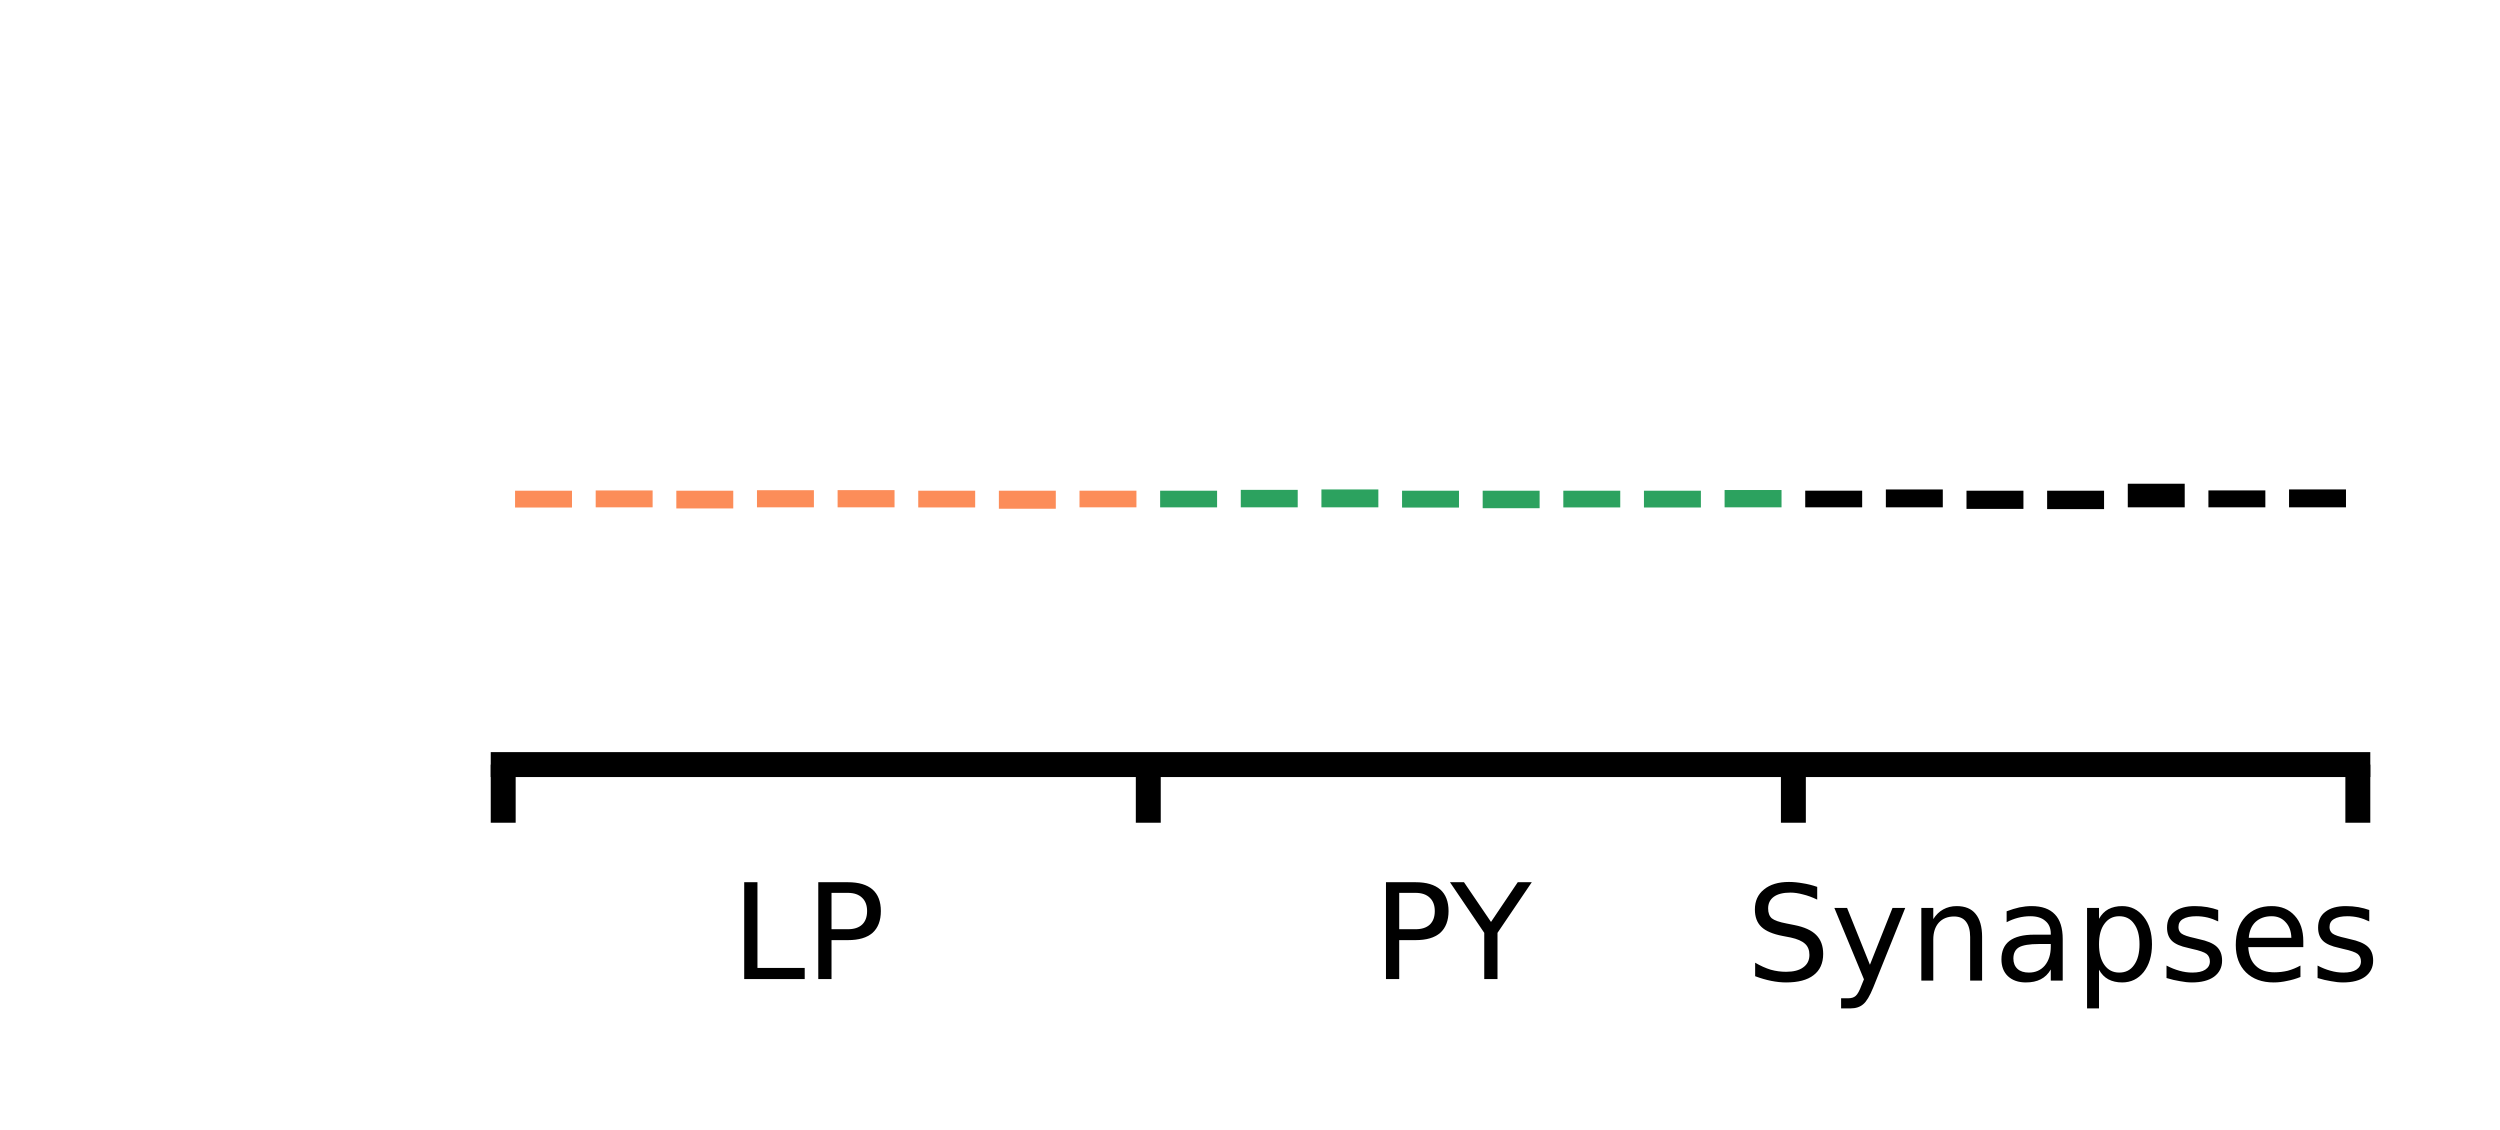
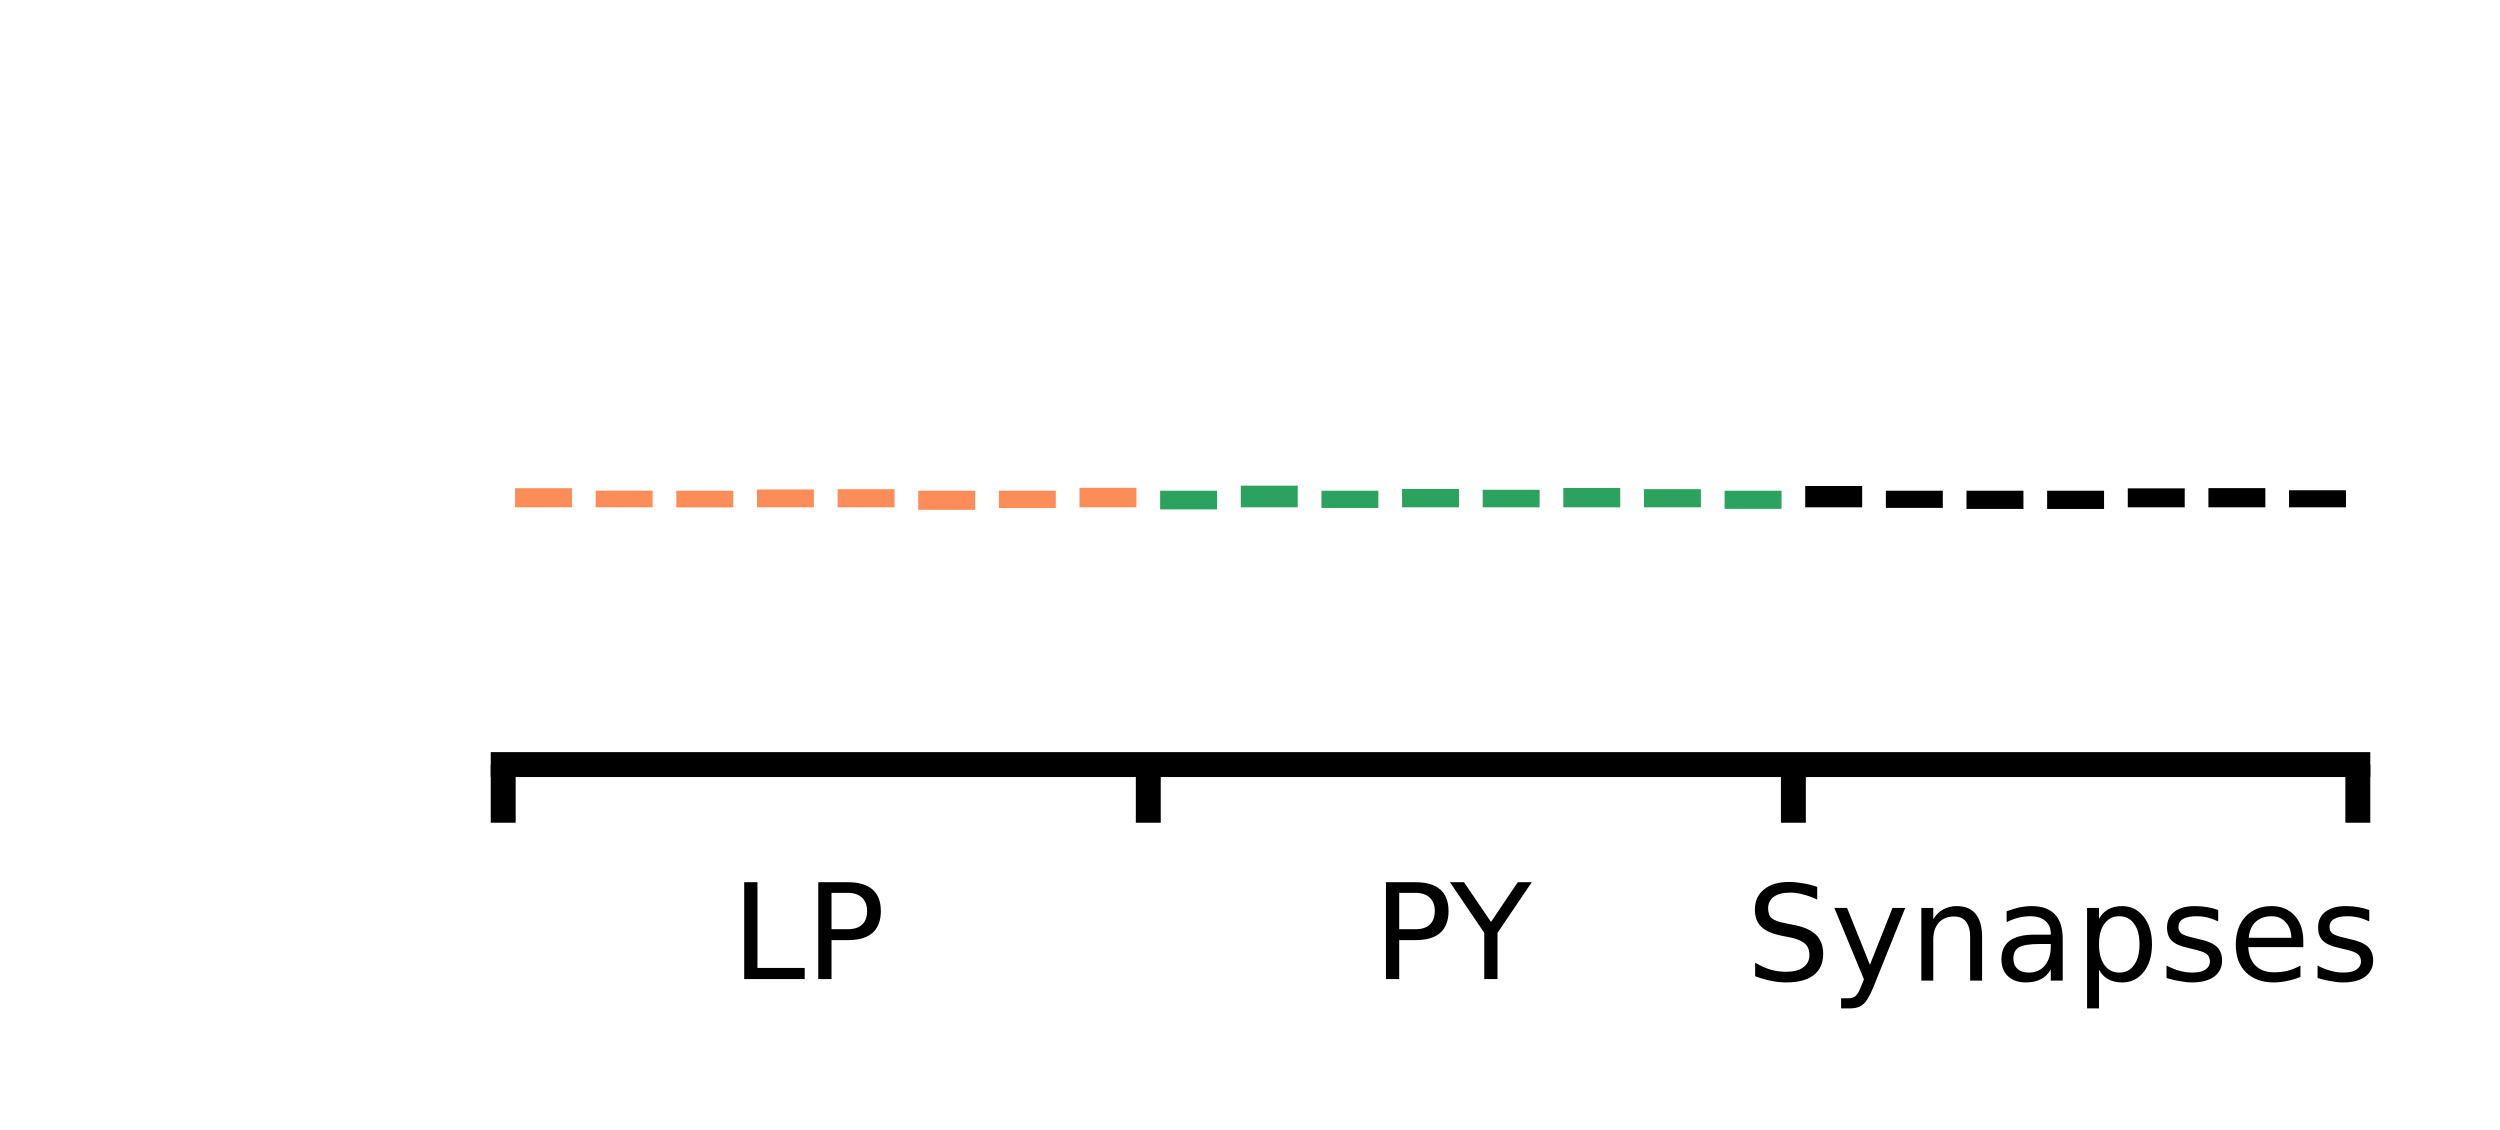
<svg xmlns="http://www.w3.org/2000/svg" xmlns:xlink="http://www.w3.org/1999/xlink" height="67.951pt" version="1.1" viewBox="0 0 150.435 67.951" width="150.435pt">
  <defs>
    <style type="text/css">*{stroke-linecap:butt;stroke-linejoin:round;}</style>
  </defs>
  <g id="figure_1">
    <g id="patch_1">
      <path d="M 0 67.951  L 150.435 67.951  L 150.435 -0  L 0 -0  z " style="fill:none;" />
    </g>
    <g id="axes_1">
      <g id="patch_2">
        <path d="M 30.28 46.008  L 141.88 46.008  L 141.88 7.2  L 30.28 7.2  z " style="fill:none;" />
      </g>
      <g id="patch_3">
-         <path clip-path="url(#p0fc332d21a)" d="M 31.493 30.028  L 33.919 30.028  L 33.919 30.04  L 31.493 30.04  z " style="fill:#fc8d59;stroke:#fc8d59;stroke-linejoin:miter;" />
+         <path clip-path="url(#p7f7b46dc98)" d="M 31.493 30.028  L 33.919 30.028  L 33.919 29.877  L 31.493 29.877  z " style="fill:#fc8d59;stroke:#fc8d59;stroke-linejoin:miter;" />
      </g>
      <g id="patch_4">
-         <path clip-path="url(#p0fc332d21a)" d="M 36.345 30.028  L 38.771 30.028  L 38.771 30.012  L 36.345 30.012  z " style="fill:#fc8d59;stroke:#fc8d59;stroke-linejoin:miter;" />
+         <path clip-path="url(#p7f7b46dc98)" d="M 36.345 30.028  L 38.771 30.028  L 38.771 30.021  L 36.345 30.021  z " style="fill:#fc8d59;stroke:#fc8d59;stroke-linejoin:miter;" />
      </g>
      <g id="patch_5">
-         <path clip-path="url(#p0fc332d21a)" d="M 41.197 30.028  L 43.623 30.028  L 43.623 30.095  L 41.197 30.095  z " style="fill:#fc8d59;stroke:#fc8d59;stroke-linejoin:miter;" />
+         <path clip-path="url(#p7f7b46dc98)" d="M 41.197 30.028  L 43.623 30.028  L 43.623 30.032  L 41.197 30.032  z " style="fill:#fc8d59;stroke:#fc8d59;stroke-linejoin:miter;" />
      </g>
      <g id="patch_6">
-         <path clip-path="url(#p0fc332d21a)" d="M 46.05 30.028  L 48.476 30.028  L 48.476 29.998  L 46.05 29.998  z " style="fill:#fc8d59;stroke:#fc8d59;stroke-linejoin:miter;" />
+         <path clip-path="url(#p7f7b46dc98)" d="M 46.05 30.028  L 48.476 30.028  L 48.476 29.952  L 46.05 29.952  z " style="fill:#fc8d59;stroke:#fc8d59;stroke-linejoin:miter;" />
      </g>
      <g id="patch_7">
-         <path clip-path="url(#p0fc332d21a)" d="M 50.902 30.028  L 53.328 30.028  L 53.328 29.993  L 50.902 29.993  z " style="fill:#fc8d59;stroke:#fc8d59;stroke-linejoin:miter;" />
+         <path clip-path="url(#p7f7b46dc98)" d="M 50.902 30.028  L 53.328 30.028  L 53.328 29.938  L 50.902 29.938  z " style="fill:#fc8d59;stroke:#fc8d59;stroke-linejoin:miter;" />
      </g>
      <g id="patch_8">
-         <path clip-path="url(#p0fc332d21a)" d="M 55.754 30.028  L 58.18 30.028  L 58.18 30.035  L 55.754 30.035  z " style="fill:#fc8d59;stroke:#fc8d59;stroke-linejoin:miter;" />
+         <path clip-path="url(#p7f7b46dc98)" d="M 55.754 30.028  L 58.18 30.028  L 58.18 30.177  L 55.754 30.177  z " style="fill:#fc8d59;stroke:#fc8d59;stroke-linejoin:miter;" />
      </g>
      <g id="patch_9">
-         <path clip-path="url(#p0fc332d21a)" d="M 60.606 30.028  L 63.032 30.028  L 63.032 30.113  L 60.606 30.113  z " style="fill:#fc8d59;stroke:#fc8d59;stroke-linejoin:miter;" />
+         <path clip-path="url(#p7f7b46dc98)" d="M 60.606 30.028  L 63.032 30.028  L 63.032 30.071  L 60.606 30.071  z " style="fill:#fc8d59;stroke:#fc8d59;stroke-linejoin:miter;" />
      </g>
      <g id="patch_10">
-         <path clip-path="url(#p0fc332d21a)" d="M 65.458 30.028  L 67.884 30.028  L 67.884 30.027  L 65.458 30.027  z " style="fill:#fc8d59;stroke:#fc8d59;stroke-linejoin:miter;" />
+         <path clip-path="url(#p7f7b46dc98)" d="M 65.458 30.028  L 67.884 30.028  L 67.884 29.856  L 65.458 29.856  z " style="fill:#fc8d59;stroke:#fc8d59;stroke-linejoin:miter;" />
      </g>
      <g id="patch_11">
-         <path clip-path="url(#p0fc332d21a)" d="M 70.31 30.028  L 72.737 30.028  L 72.737 30.03  L 70.31 30.03  z " style="fill:#2ca25f;stroke:#2ca25f;stroke-linejoin:miter;" />
+         <path clip-path="url(#p7f7b46dc98)" d="M 70.31 30.028  L 72.737 30.028  L 72.737 30.153  L 70.31 30.153  z " style="fill:#2ca25f;stroke:#2ca25f;stroke-linejoin:miter;" />
      </g>
      <g id="patch_12">
-         <path clip-path="url(#p0fc332d21a)" d="M 75.163 30.028  L 77.589 30.028  L 77.589 29.977  L 75.163 29.977  z " style="fill:#2ca25f;stroke:#2ca25f;stroke-linejoin:miter;" />
+         <path clip-path="url(#p7f7b46dc98)" d="M 75.163 30.028  L 77.589 30.028  L 77.589 29.725  L 75.163 29.725  z " style="fill:#2ca25f;stroke:#2ca25f;stroke-linejoin:miter;" />
      </g>
      <g id="patch_13">
-         <path clip-path="url(#p0fc332d21a)" d="M 80.015 30.028  L 82.441 30.028  L 82.441 29.952  L 80.015 29.952  z " style="fill:#2ca25f;stroke:#2ca25f;stroke-linejoin:miter;" />
+         <path clip-path="url(#p7f7b46dc98)" d="M 80.015 30.028  L 82.441 30.028  L 82.441 30.066  L 80.015 30.066  z " style="fill:#2ca25f;stroke:#2ca25f;stroke-linejoin:miter;" />
      </g>
      <g id="patch_14">
-         <path clip-path="url(#p0fc332d21a)" d="M 84.867 30.028  L 87.293 30.028  L 87.293 30.042  L 84.867 30.042  z " style="fill:#2ca25f;stroke:#2ca25f;stroke-linejoin:miter;" />
+         <path clip-path="url(#p7f7b46dc98)" d="M 84.867 30.028  L 87.293 30.028  L 87.293 29.924  L 84.867 29.924  z " style="fill:#2ca25f;stroke:#2ca25f;stroke-linejoin:miter;" />
      </g>
      <g id="patch_15">
-         <path clip-path="url(#p0fc332d21a)" d="M 89.719 30.028  L 92.145 30.028  L 92.145 30.081  L 89.719 30.081  z " style="fill:#2ca25f;stroke:#2ca25f;stroke-linejoin:miter;" />
+         <path clip-path="url(#p7f7b46dc98)" d="M 89.719 30.028  L 92.145 30.028  L 92.145 29.971  L 89.719 29.971  z " style="fill:#2ca25f;stroke:#2ca25f;stroke-linejoin:miter;" />
      </g>
      <g id="patch_16">
-         <path clip-path="url(#p0fc332d21a)" d="M 94.571 30.028  L 96.997 30.028  L 96.997 30.034  L 94.571 30.034  z " style="fill:#2ca25f;stroke:#2ca25f;stroke-linejoin:miter;" />
+         <path clip-path="url(#p7f7b46dc98)" d="M 94.571 30.028  L 96.997 30.028  L 96.997 29.866  L 94.571 29.866  z " style="fill:#2ca25f;stroke:#2ca25f;stroke-linejoin:miter;" />
      </g>
      <g id="patch_17">
-         <path clip-path="url(#p0fc332d21a)" d="M 99.423 30.028  L 101.85 30.028  L 101.85 30.038  L 99.423 30.038  z " style="fill:#2ca25f;stroke:#2ca25f;stroke-linejoin:miter;" />
+         <path clip-path="url(#p7f7b46dc98)" d="M 99.423 30.028  L 101.85 30.028  L 101.85 29.935  L 99.423 29.935  z " style="fill:#2ca25f;stroke:#2ca25f;stroke-linejoin:miter;" />
      </g>
      <g id="patch_18">
-         <path clip-path="url(#p0fc332d21a)" d="M 104.276 30.028  L 106.702 30.028  L 106.702 29.986  L 104.276 29.986  z " style="fill:#2ca25f;stroke:#2ca25f;stroke-linejoin:miter;" />
+         <path clip-path="url(#p7f7b46dc98)" d="M 104.276 30.028  L 106.702 30.028  L 106.702 30.12  L 104.276 30.12  z " style="fill:#2ca25f;stroke:#2ca25f;stroke-linejoin:miter;" />
      </g>
      <g id="patch_19">
-         <path clip-path="url(#p0fc332d21a)" d="M 109.128 30.028  L 111.554 30.028  L 111.554 30.026  L 109.128 30.026  z " style="stroke:#000000;stroke-linejoin:miter;" />
+         <path clip-path="url(#p7f7b46dc98)" d="M 109.128 30.028  L 111.554 30.028  L 111.554 29.744  L 109.128 29.744  z " style="stroke:#000000;stroke-linejoin:miter;" />
      </g>
      <g id="patch_20">
-         <path clip-path="url(#p0fc332d21a)" d="M 113.98 30.028  L 116.406 30.028  L 116.406 29.953  L 113.98 29.953  z " style="stroke:#000000;stroke-linejoin:miter;" />
+         <path clip-path="url(#p7f7b46dc98)" d="M 113.98 30.028  L 116.406 30.028  L 116.406 30.062  L 113.98 30.062  z " style="stroke:#000000;stroke-linejoin:miter;" />
      </g>
      <g id="patch_21">
-         <path clip-path="url(#p0fc332d21a)" d="M 118.832 30.028  L 121.258 30.028  L 121.258 30.122  L 118.832 30.122  z " style="stroke:#000000;stroke-linejoin:miter;" />
+         <path clip-path="url(#p7f7b46dc98)" d="M 118.832 30.028  L 121.258 30.028  L 121.258 30.124  L 118.832 30.124  z " style="stroke:#000000;stroke-linejoin:miter;" />
      </g>
      <g id="patch_22">
-         <path clip-path="url(#p0fc332d21a)" d="M 123.684 30.028  L 126.11 30.028  L 126.11 30.135  L 123.684 30.135  z " style="stroke:#000000;stroke-linejoin:miter;" />
+         <path clip-path="url(#p7f7b46dc98)" d="M 123.684 30.028  L 126.11 30.028  L 126.11 30.125  L 123.684 30.125  z " style="stroke:#000000;stroke-linejoin:miter;" />
      </g>
      <g id="patch_23">
-         <path clip-path="url(#p0fc332d21a)" d="M 128.537 30.028  L 130.963 30.028  L 130.963 29.608  L 128.537 29.608  z " style="stroke:#000000;stroke-linejoin:miter;" />
+         <path clip-path="url(#p7f7b46dc98)" d="M 128.537 30.028  L 130.963 30.028  L 130.963 29.886  L 128.537 29.886  z " style="stroke:#000000;stroke-linejoin:miter;" />
      </g>
      <g id="patch_24">
-         <path clip-path="url(#p0fc332d21a)" d="M 133.389 30.028  L 135.815 30.028  L 135.815 30.01  L 133.389 30.01  z " style="stroke:#000000;stroke-linejoin:miter;" />
+         <path clip-path="url(#p7f7b46dc98)" d="M 133.389 30.028  L 135.815 30.028  L 135.815 29.872  L 133.389 29.872  z " style="stroke:#000000;stroke-linejoin:miter;" />
      </g>
      <g id="patch_25">
-         <path clip-path="url(#p0fc332d21a)" d="M 138.241 30.028  L 140.667 30.028  L 140.667 29.951  L 138.241 29.951  z " style="stroke:#000000;stroke-linejoin:miter;" />
+         <path clip-path="url(#p7f7b46dc98)" d="M 138.241 30.028  L 140.667 30.028  L 140.667 30.001  L 138.241 30.001  z " style="stroke:#000000;stroke-linejoin:miter;" />
      </g>
      <g id="matplotlib.axis_1">
        <g id="xtick_1">
          <g id="line2d_1">
            <defs>
-               <path d="M 0 0  L 0 3.5  " id="m2b26942f59" style="stroke:#000000;stroke-width:1.5;" />
+               <path d="M 0 0  L 0 3.5  " id="m6e51dd906f" style="stroke:#000000;stroke-width:1.5;" />
            </defs>
            <g>
-               <use style="stroke:#000000;stroke-width:1.5;" x="30.28" xlink:href="#m2b26942f59" y="46.008" />
+               <use style="stroke:#000000;stroke-width:1.5;" x="30.28" xlink:href="#m6e51dd906f" y="46.008" />
            </g>
          </g>
          <g id="text_1">
            <g transform="translate(7.2 59.08675)">
              <text>
                <tspan style="font-family:DejaVu Sans;font-size:8px;font-style:book;font-weight:book;" x="36.8 41.257" y="-0.172">LP</tspan>
              </text>
            </g>
          </g>
        </g>
        <g id="xtick_2">
          <g id="line2d_2">
            <g>
-               <use style="stroke:#000000;stroke-width:1.5;" x="69.097" xlink:href="#m2b26942f59" y="46.008" />
+               <use style="stroke:#000000;stroke-width:1.5;" x="69.097" xlink:href="#m6e51dd906f" y="46.008" />
            </g>
          </g>
          <g id="text_2">
            <g transform="translate(45.81739 59.08675)">
              <text>
                <tspan style="font-family:DejaVu Sans;font-size:8px;font-style:book;font-weight:book;" x="36.8 41.625" y="-0.172">PY</tspan>
              </text>
            </g>
          </g>
        </g>
        <g id="xtick_3">
          <g id="line2d_3">
            <g>
-               <use style="stroke:#000000;stroke-width:1.5;" x="107.915" xlink:href="#m2b26942f59" y="46.008" />
+               <use style="stroke:#000000;stroke-width:1.5;" x="107.915" xlink:href="#m6e51dd906f" y="46.008" />
            </g>
          </g>
          <g id="text_3">
            <g transform="translate(72.59478 59.0705)">
              <text>
                <tspan style="font-family:DejaVu Sans;font-size:8px;font-style:book;font-weight:book;" x="32.471 37.549 42.283 47.354 52.256 57.334 61.502 66.424" y="-0.062">Synapses</tspan>
              </text>
            </g>
          </g>
        </g>
        <g id="xtick_4">
          <g id="line2d_4">
            <g>
-               <use style="stroke:#000000;stroke-width:1.5;" x="141.88" xlink:href="#m2b26942f59" y="46.008" />
+               <use style="stroke:#000000;stroke-width:1.5;" x="141.88" xlink:href="#m6e51dd906f" y="46.008" />
            </g>
          </g>
        </g>
      </g>
      <g id="matplotlib.axis_2" />
      <g id="patch_26">
        <path d="M 30.28 46.008  L 141.88 46.008  " style="fill:none;stroke:#000000;stroke-linecap:square;stroke-linejoin:miter;stroke-width:1.5;" />
      </g>
    </g>
  </g>
  <defs>
-     <clipPath id="p0fc332d21a">
+     <clipPath id="p7f7b46dc98">
      <rect height="38.808" width="111.6" x="30.28" y="7.2" />
    </clipPath>
  </defs>
</svg>
